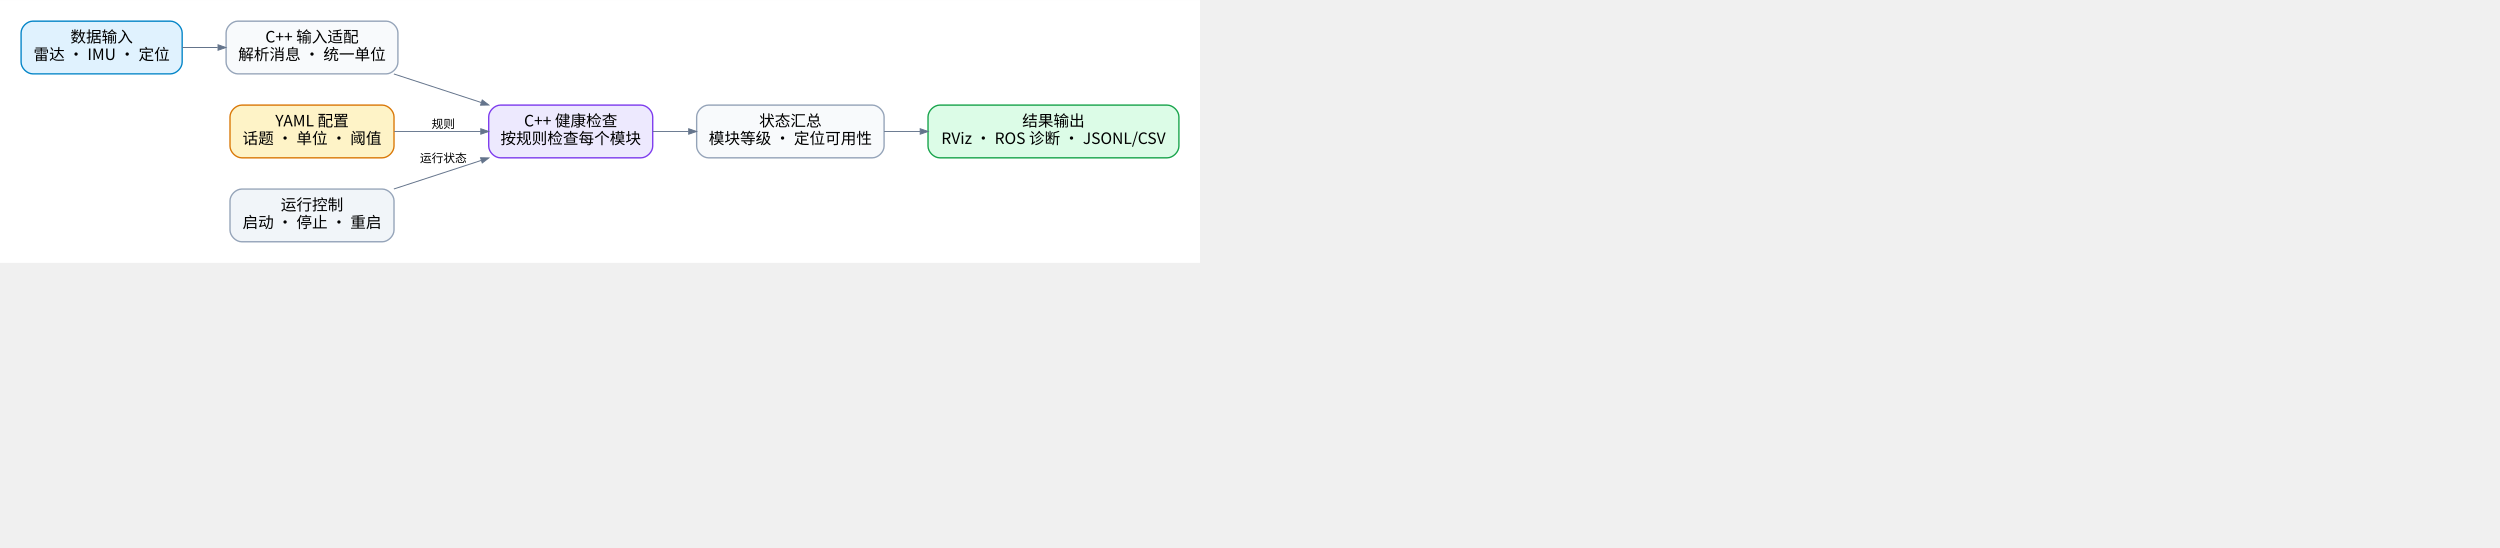
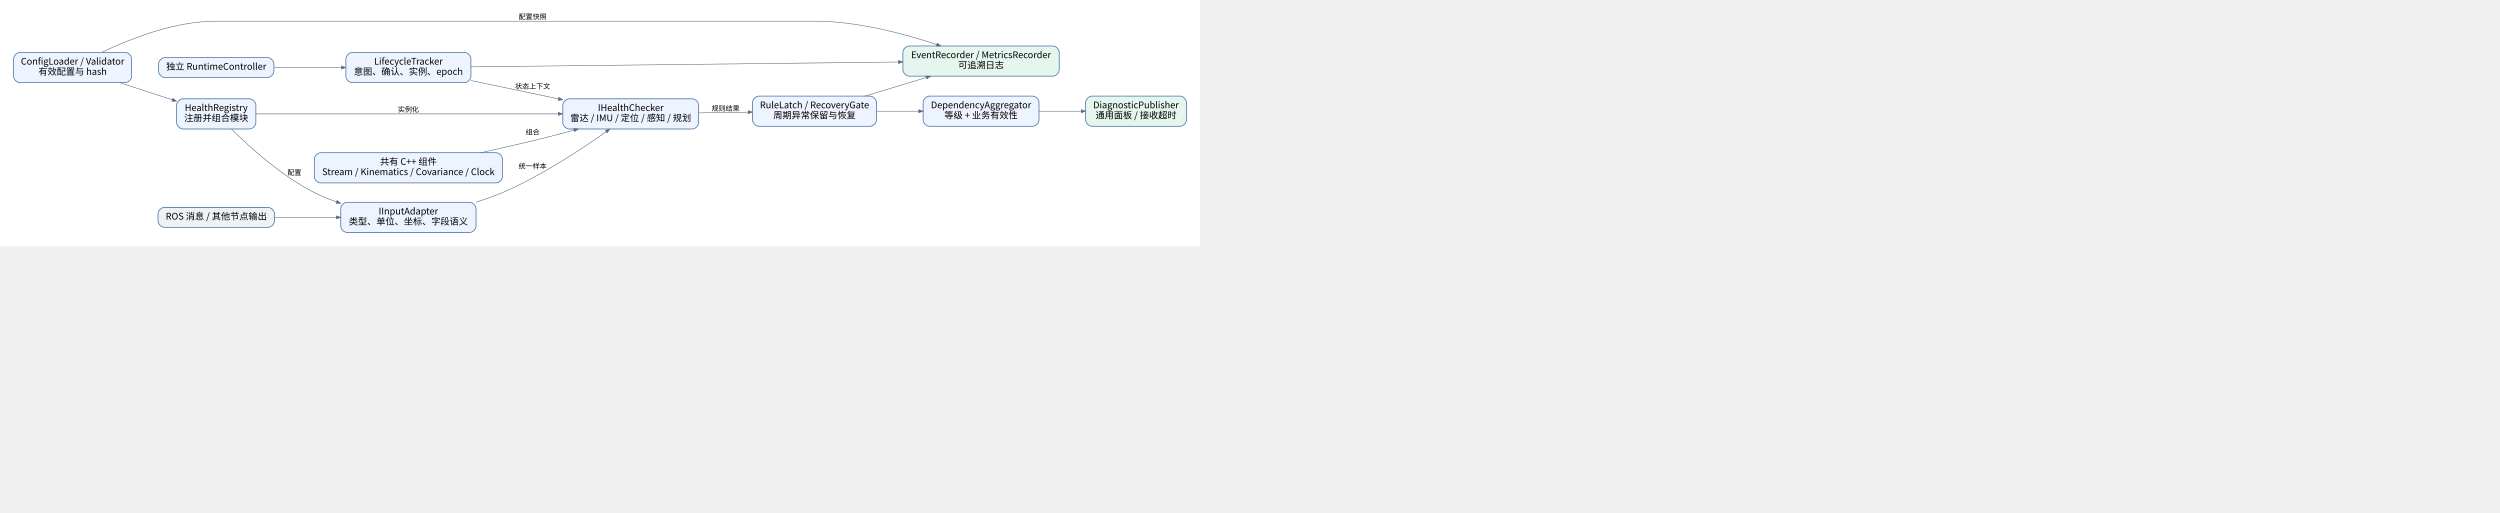
- <svg xmlns="http://www.w3.org/2000/svg" width="2561pt" height="561pt" viewBox="0.00 0.00 1229.20 269.20">
-   <g id="graph0" class="graph" transform="scale(0.48 0.48) rotate(0) translate(21.6 247.6)">
-     <polygon fill="white" stroke="transparent" points="-21.6,21.6 -21.6,-247.6 1207.6,-247.6 1207.6,21.6 -21.6,21.6" />
+ <svg xmlns="http://www.w3.org/2000/svg" width="4638pt" height="951pt" viewBox="0.00 0.00 2226.40 456.40">
+   <g id="graph0" class="graph" transform="scale(0.48 0.48) rotate(0) translate(25.2 431.2)">
+     <polygon fill="white" stroke="transparent" points="-25.2,25.2 -25.2,-431.2 2201.2,-431.2 2201.2,25.2 -25.2,25.2" />
    <g id="node1" class="node">
-       <path fill="#e0f2fe" stroke="#0284c7" stroke-width="1.4" d="M153,-226C153,-226 12,-226 12,-226 6,-226 0,-220 0,-214 0,-214 0,-184 0,-184 0,-178 6,-172 12,-172 12,-172 153,-172 153,-172 159,-172 165,-178 165,-184 165,-184 165,-214 165,-214 165,-220 159,-226 153,-226" />
-       <text text-anchor="middle" x="82.5" y="-204.2" font-family="Noto Sans CJK SC" font-size="16.00">数据输入</text>
-       <text text-anchor="middle" x="82.5" y="-186.2" font-family="Noto Sans CJK SC" font-size="16.00">雷达 · IMU · 定位</text>
+       <path fill="#edf4ff" stroke="#4771a3" stroke-width="1.4" d="M207,-334C207,-334 12,-334 12,-334 6,-334 0,-328 0,-322 0,-322 0,-290 0,-290 0,-284 6,-278 12,-278 12,-278 207,-278 207,-278 213,-278 219,-284 219,-290 219,-290 219,-322 219,-322 219,-328 213,-334 207,-334" />
+       <text text-anchor="middle" x="109.5" y="-311.4" font-family="Noto Sans CJK SC" font-size="17.00">ConfigLoader / Validator</text>
+       <text text-anchor="middle" x="109.5" y="-292.4" font-family="Noto Sans CJK SC" font-size="17.00">有效配置与 hash</text>
    </g>
    <g id="node2" class="node">
-       <path fill="#f8fafc" stroke="#94a3b8" stroke-width="1.4" d="M374,-226C374,-226 222,-226 222,-226 216,-226 210,-220 210,-214 210,-214 210,-184 210,-184 210,-178 216,-172 222,-172 222,-172 374,-172 374,-172 380,-172 386,-178 386,-184 386,-184 386,-214 386,-214 386,-220 380,-226 374,-226" />
-       <text text-anchor="middle" x="298" y="-204.2" font-family="Noto Sans CJK SC" font-size="16.00">C++ 输入适配</text>
-       <text text-anchor="middle" x="298" y="-186.2" font-family="Noto Sans CJK SC" font-size="16.00">解析消息 · 统一单位</text>
+       <path fill="#edf4ff" stroke="#4771a3" stroke-width="1.4" d="M437.5,-248C437.5,-248 314.5,-248 314.5,-248 308.5,-248 302.5,-242 302.5,-236 302.5,-236 302.5,-204 302.5,-204 302.5,-198 308.5,-192 314.5,-192 314.5,-192 437.5,-192 437.5,-192 443.5,-192 449.5,-198 449.5,-204 449.5,-204 449.5,-236 449.5,-236 449.5,-242 443.5,-248 437.5,-248" />
+       <text text-anchor="middle" x="376" y="-225.4" font-family="Noto Sans CJK SC" font-size="17.00">HealthRegistry</text>
+       <text text-anchor="middle" x="376" y="-206.4" font-family="Noto Sans CJK SC" font-size="17.00">注册并组合模块</text>
    </g>
    <g id="edge1" class="edge">
-       <path fill="none" stroke="#64748b" d="M165.13,-199C176.99,-199 189.29,-199 201.39,-199" />
-       <polygon fill="#64748b" stroke="#64748b" points="201.74,-201.8 209.74,-199 201.74,-196.2 201.74,-201.8" />
+       <path fill="none" stroke="#53677f" d="M196.74,-277.96C228.15,-267.75 263.51,-256.25 294.41,-246.2" />
+       <polygon fill="#53677f" stroke="#53677f" points="295.43,-248.82 302.17,-243.68 293.69,-243.49 295.43,-248.82" />
+     </g>
+     <g id="node12" class="node">
+       <path fill="#e5f6ee" stroke="#4771a3" stroke-width="1.4" d="M1928,-346C1928,-346 1662,-346 1662,-346 1656,-346 1650,-340 1650,-334 1650,-334 1650,-302 1650,-302 1650,-296 1656,-290 1662,-290 1662,-290 1928,-290 1928,-290 1934,-290 1940,-296 1940,-302 1940,-302 1940,-334 1940,-334 1940,-340 1934,-346 1928,-346" />
+       <text text-anchor="middle" x="1795" y="-323.4" font-family="Noto Sans CJK SC" font-size="17.00">EventRecorder / MetricsRecorder</text>
+       <text text-anchor="middle" x="1795" y="-304.4" font-family="Noto Sans CJK SC" font-size="17.00">可追溯日志</text>
+     </g>
+     <g id="edge14" class="edge">
+       <path fill="none" stroke="#53677f" d="M163.57,-334.16C215.84,-359.24 298.71,-392 375,-392 375,-392 375,-392 1487,-392 1565.21,-392 1651.58,-369.02 1712.73,-348.68" />
+       <polygon fill="#53677f" stroke="#53677f" points="1713.75,-351.29 1720.44,-346.08 1711.96,-345.98 1713.75,-351.29" />
+       <text text-anchor="middle" x="963" y="-395.6" font-family="Noto Sans CJK SC" font-size="13.00">配置快照</text>
+     </g>
+     <g id="node4" class="node">
+       <path fill="#edf4ff" stroke="#4771a3" stroke-width="1.4" d="M846,-56C846,-56 619,-56 619,-56 613,-56 607,-50 607,-44 607,-44 607,-12 607,-12 607,-6 613,0 619,0 619,0 846,0 846,0 852,0 858,-6 858,-12 858,-12 858,-44 858,-44 858,-50 852,-56 846,-56" />
+       <text text-anchor="middle" x="732.5" y="-33.4" font-family="Noto Sans CJK SC" font-size="17.00">IInputAdapter</text>
+       <text text-anchor="middle" x="732.5" y="-14.4" font-family="Noto Sans CJK SC" font-size="17.00">类型、单位、坐标、字段语义</text>
+     </g>
+     <g id="edge2" class="edge">
+       <path fill="none" stroke="#53677f" d="M404.12,-191.85C437.4,-158.91 496.96,-104.93 558,-74 570.9,-67.46 584.82,-61.79 598.98,-56.87" />
+       <polygon fill="#53677f" stroke="#53677f" points="600.17,-59.42 606.86,-54.22 598.38,-54.12 600.17,-59.42" />
+       <text text-anchor="middle" x="521" y="-106.6" font-family="Noto Sans CJK SC" font-size="13.00">配置</text>
+     </g>
+     <g id="node5" class="node">
+       <path fill="#edf4ff" stroke="#4771a3" stroke-width="1.4" d="M1259,-248C1259,-248 1031,-248 1031,-248 1025,-248 1019,-242 1019,-236 1019,-236 1019,-204 1019,-204 1019,-198 1025,-192 1031,-192 1031,-192 1259,-192 1259,-192 1265,-192 1271,-198 1271,-204 1271,-204 1271,-236 1271,-236 1271,-242 1265,-248 1259,-248" />
+       <text text-anchor="middle" x="1145" y="-225.4" font-family="Noto Sans CJK SC" font-size="17.00">IHealthChecker</text>
+       <text text-anchor="middle" x="1145" y="-206.4" font-family="Noto Sans CJK SC" font-size="17.00">雷达 / IMU / 定位 / 感知 / 规划</text>
+     </g>
+     <g id="edge3" class="edge">
+       <path fill="none" stroke="#53677f" d="M449.5,-220C578.03,-220 847.61,-220 1010.51,-220" />
+       <polygon fill="#53677f" stroke="#53677f" points="1010.67,-222.8 1018.67,-220 1010.67,-217.2 1010.67,-222.8" />
+       <text text-anchor="middle" x="732.5" y="-223.6" font-family="Noto Sans CJK SC" font-size="13.00">实例化</text>
    </g>
    <g id="node3" class="node">
-       <path fill="#ede9fe" stroke="#7c3aed" stroke-width="1.4" d="M635,-140C635,-140 491,-140 491,-140 485,-140 479,-134 479,-128 479,-128 479,-98 479,-98 479,-92 485,-86 491,-86 491,-86 635,-86 635,-86 641,-86 647,-92 647,-98 647,-98 647,-128 647,-128 647,-134 641,-140 635,-140" />
-       <text text-anchor="middle" x="563" y="-118.2" font-family="Noto Sans CJK SC" font-size="16.00">C++ 健康检查</text>
-       <text text-anchor="middle" x="563" y="-100.2" font-family="Noto Sans CJK SC" font-size="16.00">按规则检查每个模块</text>
-     </g>
-     <g id="edge2" class="edge">
-       <path fill="none" stroke="#64748b" d="M381.85,-171.91C410.33,-162.6 442.34,-152.13 471.4,-142.63" />
-       <polygon fill="#64748b" stroke="#64748b" points="472.38,-145.25 479.11,-140.1 470.64,-139.93 472.38,-145.25" />
-     </g>
-     <g id="node4" class="node">
-       <path fill="#f8fafc" stroke="#94a3b8" stroke-width="1.4" d="M872,-140C872,-140 704,-140 704,-140 698,-140 692,-134 692,-128 692,-128 692,-98 692,-98 692,-92 698,-86 704,-86 704,-86 872,-86 872,-86 878,-86 884,-92 884,-98 884,-98 884,-128 884,-128 884,-134 878,-140 872,-140" />
-       <text text-anchor="middle" x="788" y="-118.2" font-family="Noto Sans CJK SC" font-size="16.00">状态汇总</text>
-       <text text-anchor="middle" x="788" y="-100.2" font-family="Noto Sans CJK SC" font-size="16.00">模块等级 · 定位可用性</text>
-     </g>
-     <g id="edge3" class="edge">
-       <path fill="none" stroke="#64748b" d="M647.04,-113C659.02,-113 671.48,-113 683.8,-113" />
-       <polygon fill="#64748b" stroke="#64748b" points="683.87,-115.8 691.87,-113 683.87,-110.2 683.87,-115.8" />
-     </g>
-     <g id="node5" class="node">
-       <path fill="#dcfce7" stroke="#16a34a" stroke-width="1.4" d="M1174,-140C1174,-140 941,-140 941,-140 935,-140 929,-134 929,-128 929,-128 929,-98 929,-98 929,-92 935,-86 941,-86 941,-86 1174,-86 1174,-86 1180,-86 1186,-92 1186,-98 1186,-98 1186,-128 1186,-128 1186,-134 1180,-140 1174,-140" />
-       <text text-anchor="middle" x="1057.5" y="-118.2" font-family="Noto Sans CJK SC" font-size="16.00">结果输出</text>
-       <text text-anchor="middle" x="1057.5" y="-100.2" font-family="Noto Sans CJK SC" font-size="16.00">RViz · ROS 诊断 · JSONL/CSV</text>
+       <path fill="#eff1f4" stroke="#4771a3" stroke-width="1.4" d="M472,-46.5C472,-46.5 280,-46.5 280,-46.5 274,-46.5 268,-40.5 268,-34.5 268,-34.5 268,-21.5 268,-21.5 268,-15.5 274,-9.5 280,-9.5 280,-9.5 472,-9.5 472,-9.5 478,-9.5 484,-15.5 484,-21.5 484,-21.5 484,-34.5 484,-34.5 484,-40.5 478,-46.5 472,-46.5" />
+       <text text-anchor="middle" x="376" y="-23.9" font-family="Noto Sans CJK SC" font-size="17.00">ROS 消息 / 其他节点输出</text>
    </g>
    <g id="edge4" class="edge">
-       <path fill="none" stroke="#64748b" d="M884.06,-113C896.01,-113 908.41,-113 920.83,-113" />
-       <polygon fill="#64748b" stroke="#64748b" points="921,-115.8 929,-113 921,-110.2 921,-115.8" />
+       <path fill="none" stroke="#53677f" d="M484.32,-28C520.38,-28 561.03,-28 598.79,-28" />
+       <polygon fill="#53677f" stroke="#53677f" points="598.8,-30.8 606.8,-28 598.8,-25.2 598.8,-30.8" />
+     </g>
+     <g id="edge5" class="edge">
+       <path fill="none" stroke="#53677f" d="M857.29,-56.03C874.26,-61.26 891.25,-67.24 907,-74 978.31,-104.63 1053.43,-154.29 1099.5,-187.05" />
+       <polygon fill="#53677f" stroke="#53677f" points="1097.95,-189.38 1106.09,-191.75 1101.21,-184.82 1097.95,-189.38" />
+       <text text-anchor="middle" x="963" y="-118.6" font-family="Noto Sans CJK SC" font-size="13.00">统一样本</text>
+     </g>
+     <g id="node9" class="node">
+       <path fill="#edf4ff" stroke="#4771a3" stroke-width="1.4" d="M1589,-253C1589,-253 1383,-253 1383,-253 1377,-253 1371,-247 1371,-241 1371,-241 1371,-209 1371,-209 1371,-203 1377,-197 1383,-197 1383,-197 1589,-197 1589,-197 1595,-197 1601,-203 1601,-209 1601,-209 1601,-241 1601,-241 1601,-247 1595,-253 1589,-253" />
+       <text text-anchor="middle" x="1486" y="-230.4" font-family="Noto Sans CJK SC" font-size="17.00">RuleLatch / RecoveryGate</text>
+       <text text-anchor="middle" x="1486" y="-211.4" font-family="Noto Sans CJK SC" font-size="17.00">周期异常保留与恢复</text>
+     </g>
+     <g id="edge9" class="edge">
+       <path fill="none" stroke="#53677f" d="M1271.27,-221.85C1301.09,-222.29 1332.88,-222.76 1362.58,-223.19" />
+       <polygon fill="#53677f" stroke="#53677f" points="1362.86,-226 1370.9,-223.32 1362.94,-220.4 1362.86,-226" />
+       <text text-anchor="middle" x="1321" y="-225.6" font-family="Noto Sans CJK SC" font-size="13.00">规则结果</text>
    </g>
    <g id="node6" class="node">
-       <path fill="#fef3c7" stroke="#d97706" stroke-width="1.4" d="M370,-140C370,-140 226,-140 226,-140 220,-140 214,-134 214,-128 214,-128 214,-98 214,-98 214,-92 220,-86 226,-86 226,-86 370,-86 370,-86 376,-86 382,-92 382,-98 382,-98 382,-128 382,-128 382,-134 376,-140 370,-140" />
-       <text text-anchor="middle" x="298" y="-118.2" font-family="Noto Sans CJK SC" font-size="16.00">YAML 配置</text>
-       <text text-anchor="middle" x="298" y="-100.2" font-family="Noto Sans CJK SC" font-size="16.00">话题 · 单位 · 阈值</text>
+       <path fill="#edf4ff" stroke="#4771a3" stroke-width="1.4" d="M895,-148C895,-148 570,-148 570,-148 564,-148 558,-142 558,-136 558,-136 558,-104 558,-104 558,-98 564,-92 570,-92 570,-92 895,-92 895,-92 901,-92 907,-98 907,-104 907,-104 907,-136 907,-136 907,-142 901,-148 895,-148" />
+       <text text-anchor="middle" x="732.5" y="-125.4" font-family="Noto Sans CJK SC" font-size="17.00">共有 C++ 组件</text>
+       <text text-anchor="middle" x="732.5" y="-106.4" font-family="Noto Sans CJK SC" font-size="17.00">Stream / Kinematics / Covariance / Clock</text>
    </g>
-     <g id="edge5" class="edge">
-       <path fill="none" stroke="#64748b" d="M382.21,-113C410.41,-113 442.05,-113 470.84,-113" />
-       <polygon fill="#64748b" stroke="#64748b" points="470.88,-115.8 478.88,-113 470.88,-110.2 470.88,-115.8" />
-       <text text-anchor="middle" x="432.5" y="-116.4" font-family="Noto Sans CJK SC" font-size="12.00">规则</text>
+     <g id="edge6" class="edge">
+       <path fill="none" stroke="#53677f" d="M866.87,-148.06C908.07,-157.13 953.51,-167.56 995,-178 1009.54,-181.66 1024.81,-185.72 1039.82,-189.83" />
+       <polygon fill="#53677f" stroke="#53677f" points="1039.17,-192.55 1047.63,-191.98 1040.66,-187.15 1039.17,-192.55" />
+       <text text-anchor="middle" x="963" y="-181.6" font-family="Noto Sans CJK SC" font-size="13.00">组合</text>
    </g>
    <g id="node7" class="node">
-       <path fill="#f1f5f9" stroke="#94a3b8" stroke-width="1.4" d="M370,-54C370,-54 226,-54 226,-54 220,-54 214,-48 214,-42 214,-42 214,-12 214,-12 214,-6 220,0 226,0 226,0 370,0 370,0 376,0 382,-6 382,-12 382,-12 382,-42 382,-42 382,-48 376,-54 370,-54" />
-       <text text-anchor="middle" x="298" y="-32.2" font-family="Noto Sans CJK SC" font-size="16.00">运行控制</text>
-       <text text-anchor="middle" x="298" y="-14.2" font-family="Noto Sans CJK SC" font-size="16.00">启动 · 停止 · 重启</text>
+       <path fill="#edf4ff" stroke="#4771a3" stroke-width="1.4" d="M471,-324.5C471,-324.5 281,-324.5 281,-324.5 275,-324.5 269,-318.5 269,-312.5 269,-312.5 269,-299.5 269,-299.5 269,-293.5 275,-287.5 281,-287.5 281,-287.5 471,-287.5 471,-287.5 477,-287.5 483,-293.5 483,-299.5 483,-299.5 483,-312.5 483,-312.5 483,-318.5 477,-324.5 471,-324.5" />
+       <text text-anchor="middle" x="376" y="-301.9" font-family="Noto Sans CJK SC" font-size="17.00">独立 RuntimeController</text>
    </g>
-     <g id="edge6" class="edge">
-       <path fill="none" stroke="#64748b" d="M381.85,-54.09C410.33,-63.4 442.34,-73.87 471.4,-83.37" />
-       <polygon fill="#64748b" stroke="#64748b" points="470.64,-86.07 479.11,-85.9 472.38,-80.75 470.64,-86.07" />
-       <text text-anchor="middle" x="432.5" y="-81.4" font-family="Noto Sans CJK SC" font-size="12.00">运行状态</text>
+     <g id="node8" class="node">
+       <path fill="#edf4ff" stroke="#4771a3" stroke-width="1.4" d="M836.5,-334C836.5,-334 628.5,-334 628.5,-334 622.5,-334 616.5,-328 616.5,-322 616.5,-322 616.5,-290 616.5,-290 616.5,-284 622.5,-278 628.5,-278 628.5,-278 836.5,-278 836.5,-278 842.5,-278 848.5,-284 848.5,-290 848.5,-290 848.5,-322 848.5,-322 848.5,-328 842.5,-334 836.5,-334" />
+       <text text-anchor="middle" x="732.5" y="-311.4" font-family="Noto Sans CJK SC" font-size="17.00">LifecycleTracker</text>
+       <text text-anchor="middle" x="732.5" y="-292.4" font-family="Noto Sans CJK SC" font-size="17.00">意图、确认、实例、epoch</text>
+     </g>
+     <g id="edge7" class="edge">
+       <path fill="none" stroke="#53677f" d="M483.36,-306C522.65,-306 567.51,-306 608.18,-306" />
+       <polygon fill="#53677f" stroke="#53677f" points="608.25,-308.8 616.25,-306 608.25,-303.2 608.25,-308.8" />
+     </g>
+     <g id="edge8" class="edge">
+       <path fill="none" stroke="#53677f" d="M848.67,-281.87C899.08,-271.31 958.55,-258.85 1010.86,-247.89" />
+       <polygon fill="#53677f" stroke="#53677f" points="1011.6,-250.6 1018.85,-246.22 1010.45,-245.12 1011.6,-250.6" />
+       <text text-anchor="middle" x="963" y="-266.6" font-family="Noto Sans CJK SC" font-size="13.00">状态上下文</text>
+     </g>
+     <g id="edge13" class="edge">
+       <path fill="none" stroke="#53677f" d="M848.5,-307.3C1040.68,-309.48 1427.09,-313.85 1641.65,-316.28" />
+       <polygon fill="#53677f" stroke="#53677f" points="1641.81,-319.08 1649.84,-316.37 1641.87,-313.48 1641.81,-319.08" />
+     </g>
+     <g id="node10" class="node">
+       <path fill="#edf4ff" stroke="#4771a3" stroke-width="1.4" d="M1890.5,-253C1890.5,-253 1699.5,-253 1699.5,-253 1693.5,-253 1687.5,-247 1687.5,-241 1687.5,-241 1687.5,-209 1687.5,-209 1687.5,-203 1693.5,-197 1699.5,-197 1699.5,-197 1890.5,-197 1890.5,-197 1896.5,-197 1902.5,-203 1902.5,-209 1902.5,-209 1902.5,-241 1902.5,-241 1902.5,-247 1896.5,-253 1890.5,-253" />
+       <text text-anchor="middle" x="1795" y="-230.4" font-family="Noto Sans CJK SC" font-size="17.00">DependencyAggregator</text>
+       <text text-anchor="middle" x="1795" y="-211.4" font-family="Noto Sans CJK SC" font-size="17.00">等级 + 业务有效性</text>
+     </g>
+     <g id="edge10" class="edge">
+       <path fill="none" stroke="#53677f" d="M1601.32,-225C1626.77,-225 1653.77,-225 1679.25,-225" />
+       <polygon fill="#53677f" stroke="#53677f" points="1679.46,-227.8 1687.46,-225 1679.46,-222.2 1679.46,-227.8" />
+     </g>
+     <g id="edge12" class="edge">
+       <path fill="none" stroke="#53677f" d="M1579.53,-253.03C1615.54,-263.94 1656.9,-276.47 1693.63,-287.6" />
+       <polygon fill="#53677f" stroke="#53677f" points="1692.93,-290.31 1701.4,-289.95 1694.55,-284.95 1692.93,-290.31" />
+     </g>
+     <g id="node11" class="node">
+       <path fill="#e5f6ee" stroke="#4771a3" stroke-width="1.4" d="M2164,-253C2164,-253 2001,-253 2001,-253 1995,-253 1989,-247 1989,-241 1989,-241 1989,-209 1989,-209 1989,-203 1995,-197 2001,-197 2001,-197 2164,-197 2164,-197 2170,-197 2176,-203 2176,-209 2176,-209 2176,-241 2176,-241 2176,-247 2170,-253 2164,-253" />
+       <text text-anchor="middle" x="2082.5" y="-230.4" font-family="Noto Sans CJK SC" font-size="17.00">DiagnosticPublisher</text>
+       <text text-anchor="middle" x="2082.5" y="-211.4" font-family="Noto Sans CJK SC" font-size="17.00">通用面板 / 接收超时</text>
+     </g>
+     <g id="edge11" class="edge">
+       <path fill="none" stroke="#53677f" d="M1902.72,-225C1928.3,-225 1955.53,-225 1980.83,-225" />
+       <polygon fill="#53677f" stroke="#53677f" points="1980.97,-227.8 1988.97,-225 1980.97,-222.2 1980.97,-227.8" />
    </g>
  </g>
</svg>
